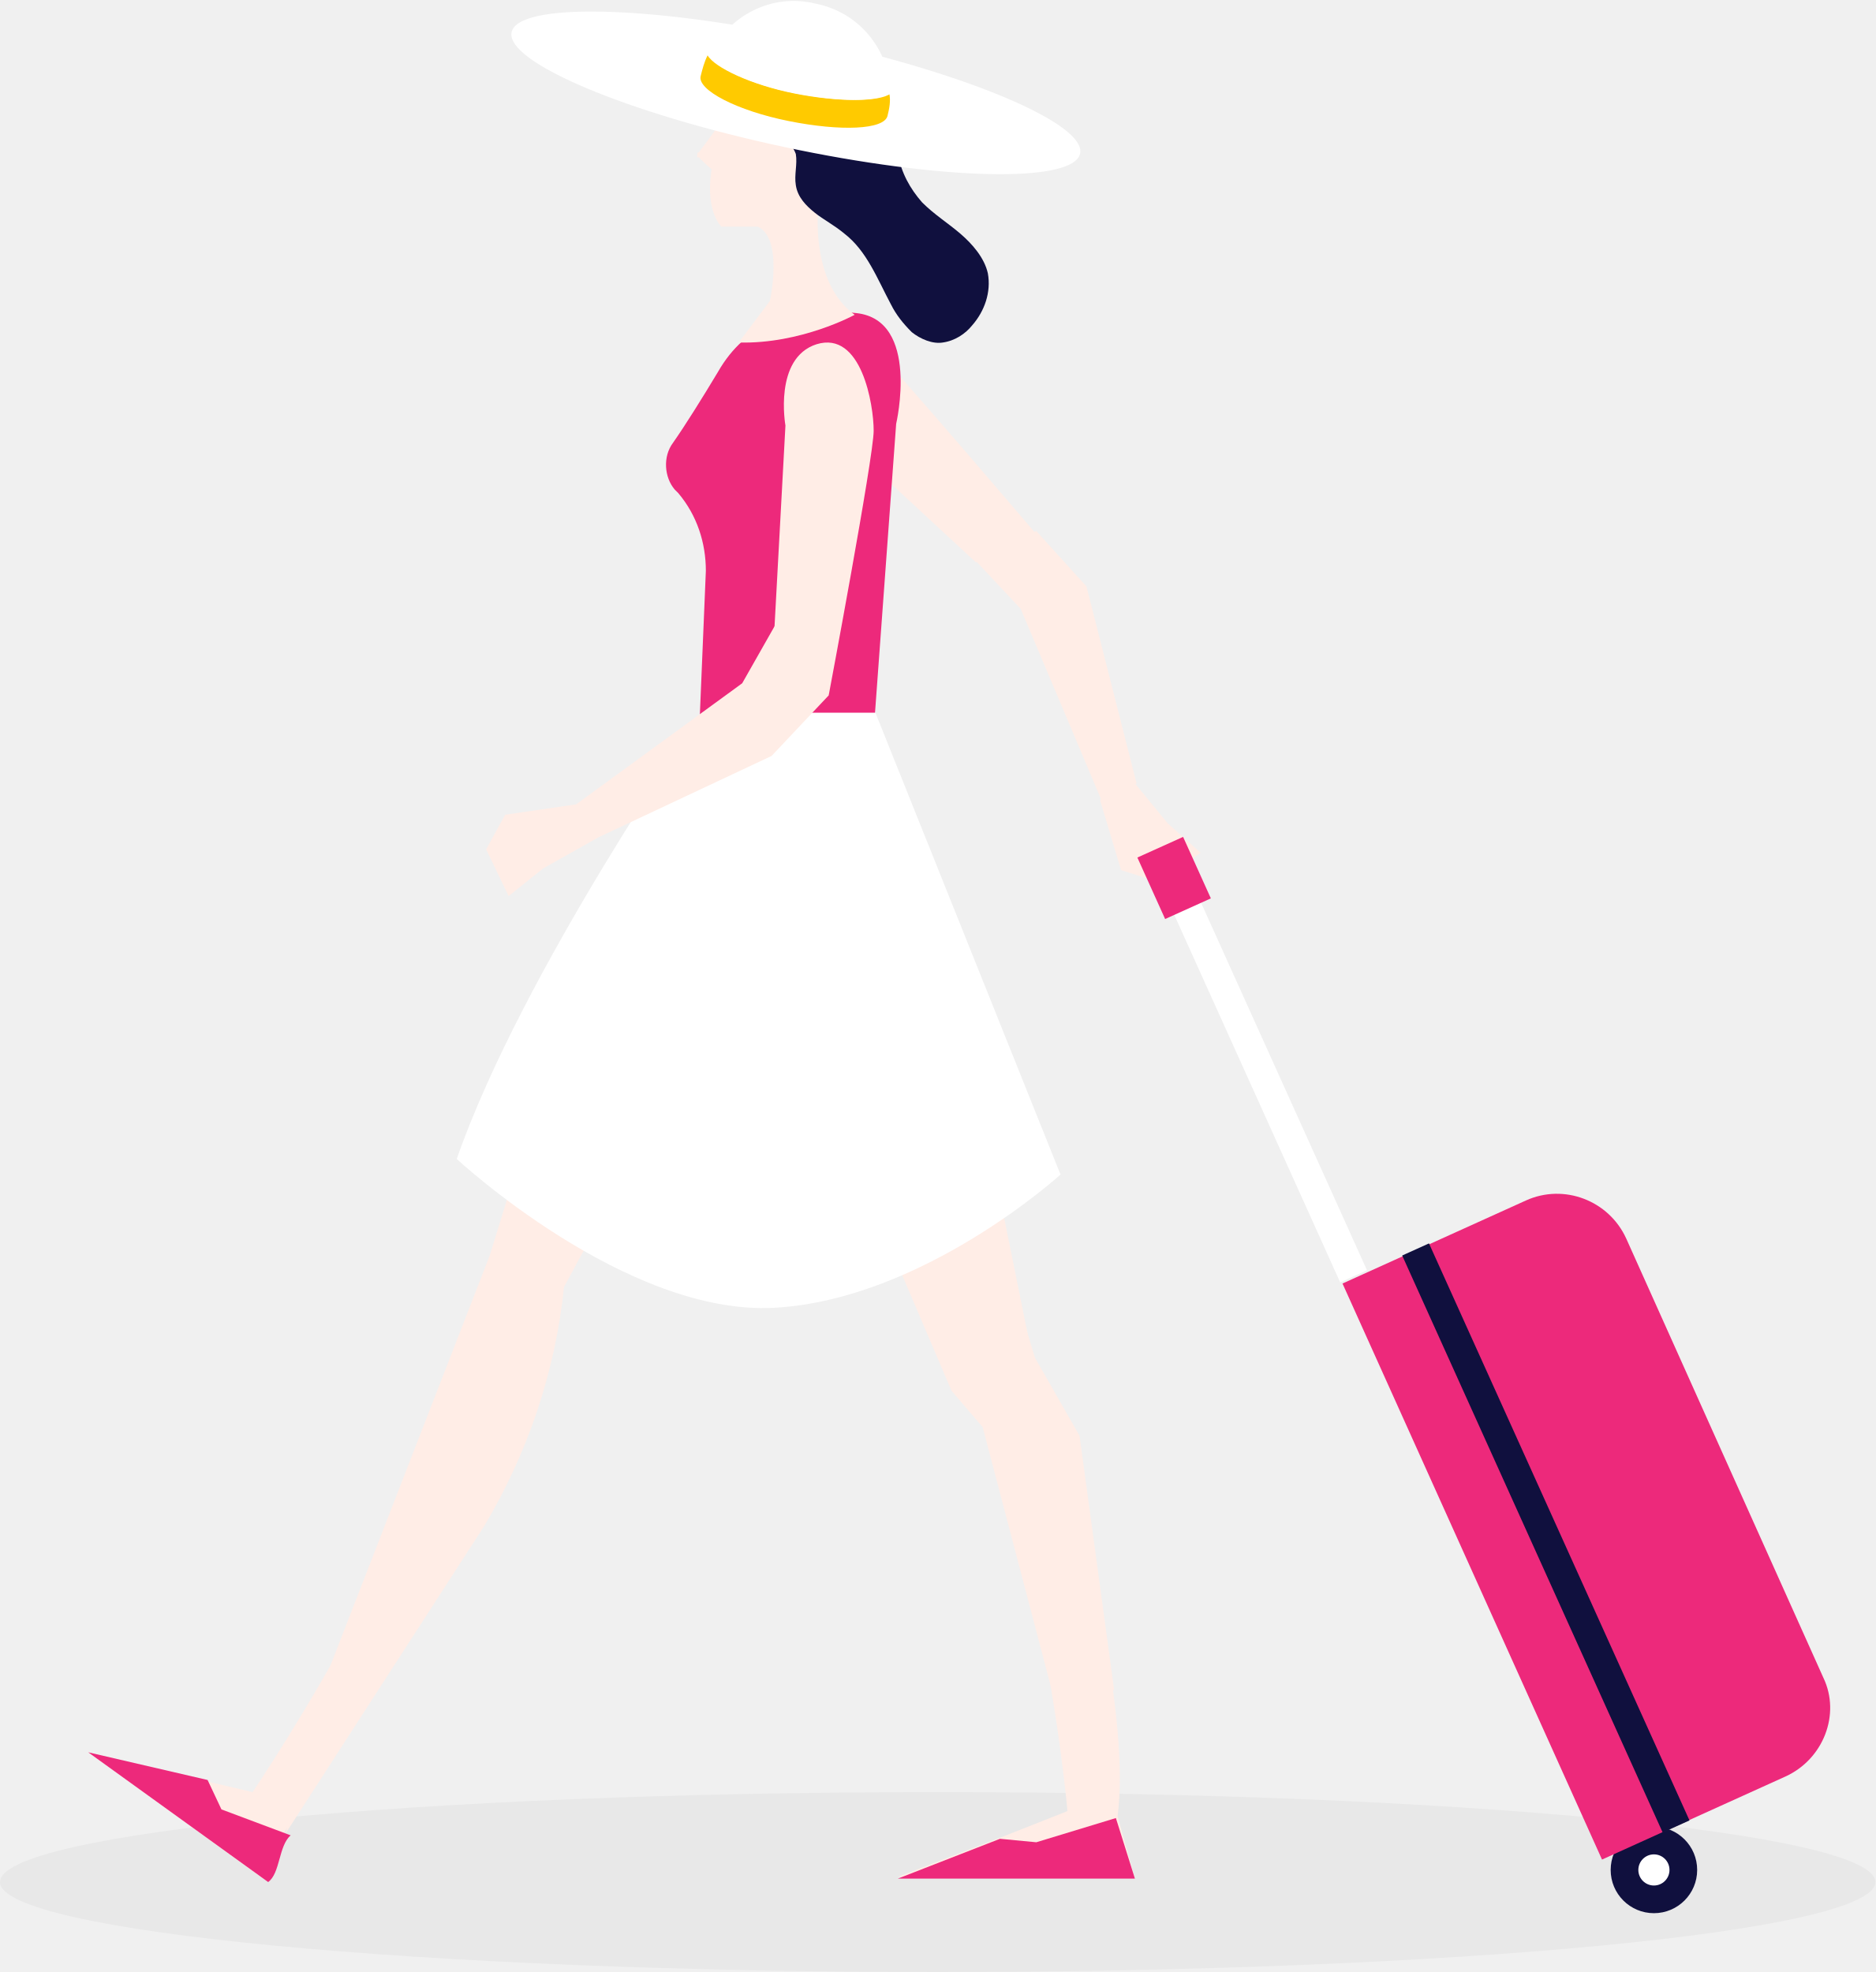
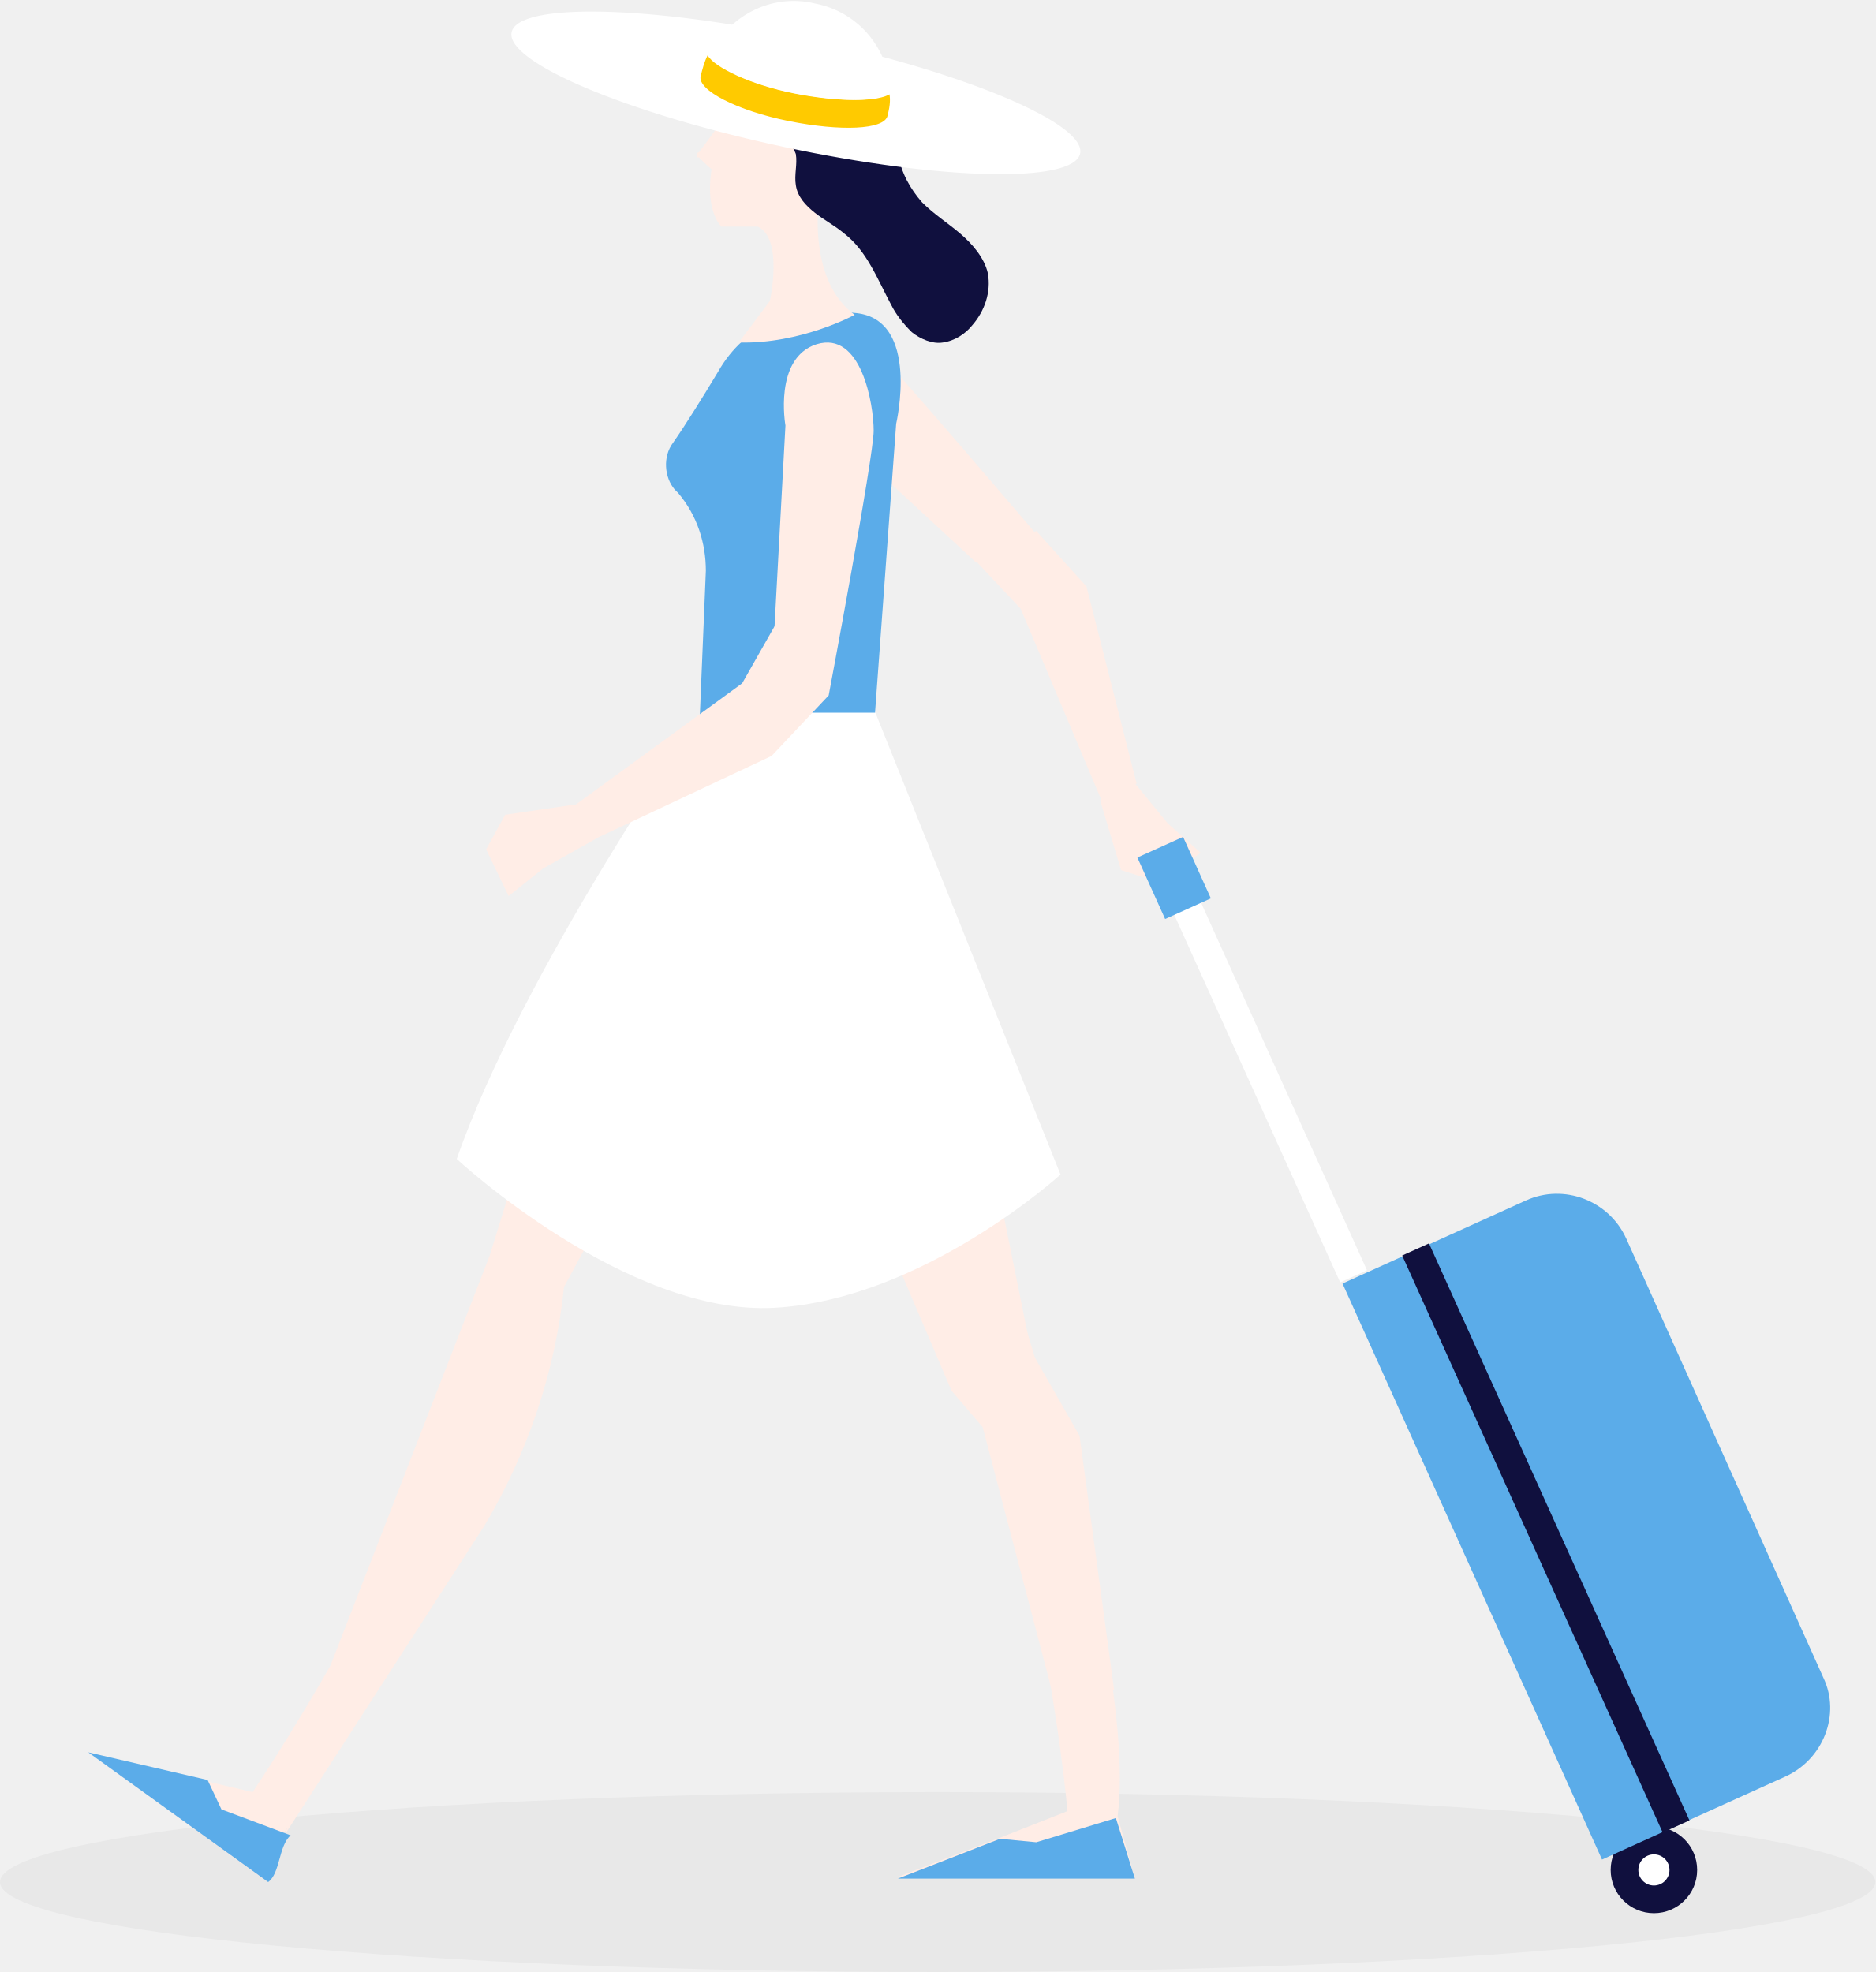
<svg xmlns="http://www.w3.org/2000/svg" version="1.1" id="Layer_1" x="0px" y="0px" viewBox="0 0 108.4 114" style="enable-background:new 0 0 108.4 114;" xml:space="preserve">
  <style type="text/css">
	.st0{fill:#E8E8E8;}
	.st1{fill:#FFEDE6;}
- 	.st2{fill:#ED297B;}
+ 	.st2{fill:#5bace9;}
	.st3{fill:#FFFFFF;}
	.st4{fill:#10103E;}
	.st5{fill:#FFCA00;}
</style>
  <ellipse class="st0" cx="54.2" cy="108.8" rx="54.2" ry="5.2" />
  <path class="st1" d="M47,23.8c0,0-3.5-1.9-2.5-4.4c1-2.5,4.8-0.4,5.9,0.6s10.2,11.7,10.2,11.7l-4.2,0.8L47,23.8z" />
  <polygon class="st1" points="59,35.2 63.6,46.1 65.7,45.3 62.8,33.9 59.9,30.7 56.1,32.1 " />
  <polygon class="st1" points="63.6,46.3 64.8,50.3 67,51 69.4,49.3 67.5,47.6 65.2,44.8 63.7,44.9 " />
  <path class="st1" d="M65.6,108.6l-1-3.6c1.4-11-9.3-40.3-9.3-40.3s-5.7,1.7-5,2.7c9.5,14.4,11.4,37.3,11.4,37.3l-3.8,1.5l-6,2.3  H65.6z" />
  <path class="st1" d="M5.1,101.3l10.1,7.3c0.7-0.5,0.8-1.9,1.2-2.6c6-10,16.7-33.8,16.8-34l-4.1-0.5c-2.3,14.2-14.5,32.1-14.5,32.1  l-3-0.7L5.1,101.3z" />
  <path class="st1" d="M40.3,42.6L40.3,42.6c-3.2,4.5-5.7,9.5-7.3,14.8l-4.7,15.2l-9.4,24.2l-2.4,9.2l11.5-17.8  c2.5-4.2,4.1-8.9,4.6-13.8v0l11.1-20.5l11.3,26.5l1.8,2.1l4.1,15.6l3.5-0.4L62.4,83l-2.8-4.9l-3.3-16.3c-1.2-5.9-3-11.6-5.5-17.1  l-0.4-1L40.3,42.6z" />
  <polygon class="st2" points="51.9,108.6 65.6,108.6 64.5,105.1 59.9,106.5 57.8,106.3 " />
  <path class="st2" d="M5.1,101.3l10.4,7.5c0.7-0.5,0.6-2.1,1.3-2.7l-4-1.5l-0.8-1.7L5.1,101.3z" />
  <path class="st2" d="M50.3,45l1.5-20.5c0,0,1.4-6-2.3-6.4s-6.4,0.6-8,3.4c-0.9,1.5-1.9,3.1-2.6,4.1c-0.6,0.8-0.5,2,0.1,2.7l0.2,0.2  c1.1,1.3,1.6,2.9,1.6,4.5l-0.5,12C40.2,45,44.8,47.9,50.3,45z" />
  <path class="st1" d="M49.4,18.2c0,0-3.1,1.7-6.7,1.6l1.8-2.4c0,0,0.8-3.6-0.7-4.3h-2.1c0,0-0.9-0.8-0.6-3.1c0.3-2.3,1.1-7.3,3-7.5  c2-0.1,4.5-0.4,5.4,2.5s-2.2,7-2.2,7S46.8,16.3,49.4,18.2z" />
  <path class="st3" d="M40.6,41.2c0,0-10.4,14.9-14.2,25.8c0,0,9.8,9.1,18.4,8.6c8.6-0.5,16.5-7.7,16.5-7.7L50.6,41.2H40.6z" />
  <path class="st1" d="M45.4,24.6c0,0-0.7-3.9,1.8-4.7c2.6-0.8,3.3,3.5,3.3,5s-2.6,15.3-2.6,15.3l-3.2-2.7L45.4,24.6z" />
  <polygon class="st1" points="42.9,39.5 33.3,46.5 34.6,48.4 44.6,43.7 47.9,40.2 45,35.8 " />
  <polygon class="st1" points="33.3,46.5 29.2,47.1 28.1,49.1 29.4,51.8 31.4,50.2 34.6,48.4 34.7,46.9 " />
  <g>
    <circle class="st4" cx="95.6" cy="108.1" r="2.5" />
    <circle class="st3" cx="95.6" cy="108.1" r="0.9" />
    <path class="st2" d="M103.2,102.7l-10.6,4.8l-15-33.3l10.6-4.8c2.2-1,4.8,0,5.8,2.2L105.4,97C106.4,99.1,105.4,101.7,103.2,102.7z" />
    <rect x="88.5" y="70.6" transform="matrix(0.9114 -0.4114 0.4114 0.9114 -28.6545 44.6438)" class="st4" width="1.7" height="36.6" />
    <rect x="72.6" y="51.4" transform="matrix(0.9114 -0.4114 0.4114 0.9114 -19.4745 35.8279)" class="st3" width="1.7" height="23.4" />
    <rect x="66.4" y="48.8" transform="matrix(0.9114 -0.4114 0.4114 0.9114 -14.8508 32.414)" class="st2" width="2.9" height="3.9" />
  </g>
  <path class="st1" d="M40.3,9c0,0.1,0,0.1,0.1,0.1c0.3,0.3,0.6,0.6,1,0.9c0,0,0.1,0.1,0.2,0.1c0,0,0.1,0,0.1-0.1  c0.1-0.2,0.2-0.4,0.2-0.6c0.2-1,0.2-2.1,0.3-3.1C41.6,7.2,41,8,40.4,8.8C40.3,8.8,40.3,8.9,40.3,9z" />
  <path class="st4" d="M46,10.7c0.1,0.7,0.6,1.2,1.1,1.6c0.5,0.4,1.1,0.7,1.7,1.2c1.3,1,1.9,2.6,2.7,4.1c0.3,0.6,0.7,1.1,1.2,1.6  c0.5,0.4,1.2,0.7,1.8,0.6c0.7-0.1,1.3-0.5,1.7-1c0.7-0.8,1.1-1.9,0.9-3c-0.2-0.9-0.9-1.7-1.6-2.3s-1.5-1.1-2.2-1.8  c-0.7-0.8-1.2-1.7-1.4-2.8c-0.2-1-0.2-2-0.4-3c-0.4-1.4-1.5-2.6-2.8-3.2c-0.7-0.4-1.5-0.6-2.3-0.7c-0.9-0.1-1.8-0.2-2.7,0.1  c-0.9,0.3-1.6,1-1.8,1.9C41.7,4.6,42,5.4,42.5,6c0.5,0.6,1.1,1,1.8,1.4C45,7.7,45.7,8.1,46,8.9C46.1,9.5,45.9,10.1,46,10.7z" />
  <g>
    <ellipse transform="matrix(0.2088 -0.978 0.978 0.2088 31.1163 49.2291)" class="st3" cx="46" cy="5.4" rx="3.2" ry="16.8" />
    <path class="st5" d="M51.3,6.7c-0.2,0.8-2.7,0.9-5.7,0.3c-3-0.6-5.3-1.8-5.1-2.6c0.1-0.4,0.2-0.8,0.4-1.2c0.4,0.7,2.5,1.7,5,2.2   s4.8,0.5,5.5,0C51.5,5.8,51.4,6.3,51.3,6.7z" />
    <path class="st3" d="M51.5,5.4c-0.7,0.5-2.9,0.5-5.5,0s-4.6-1.5-5-2.2c1.1-2.3,3.6-3.6,6.1-3C49.7,0.7,51.4,2.9,51.5,5.4z" />
  </g>
</svg>
